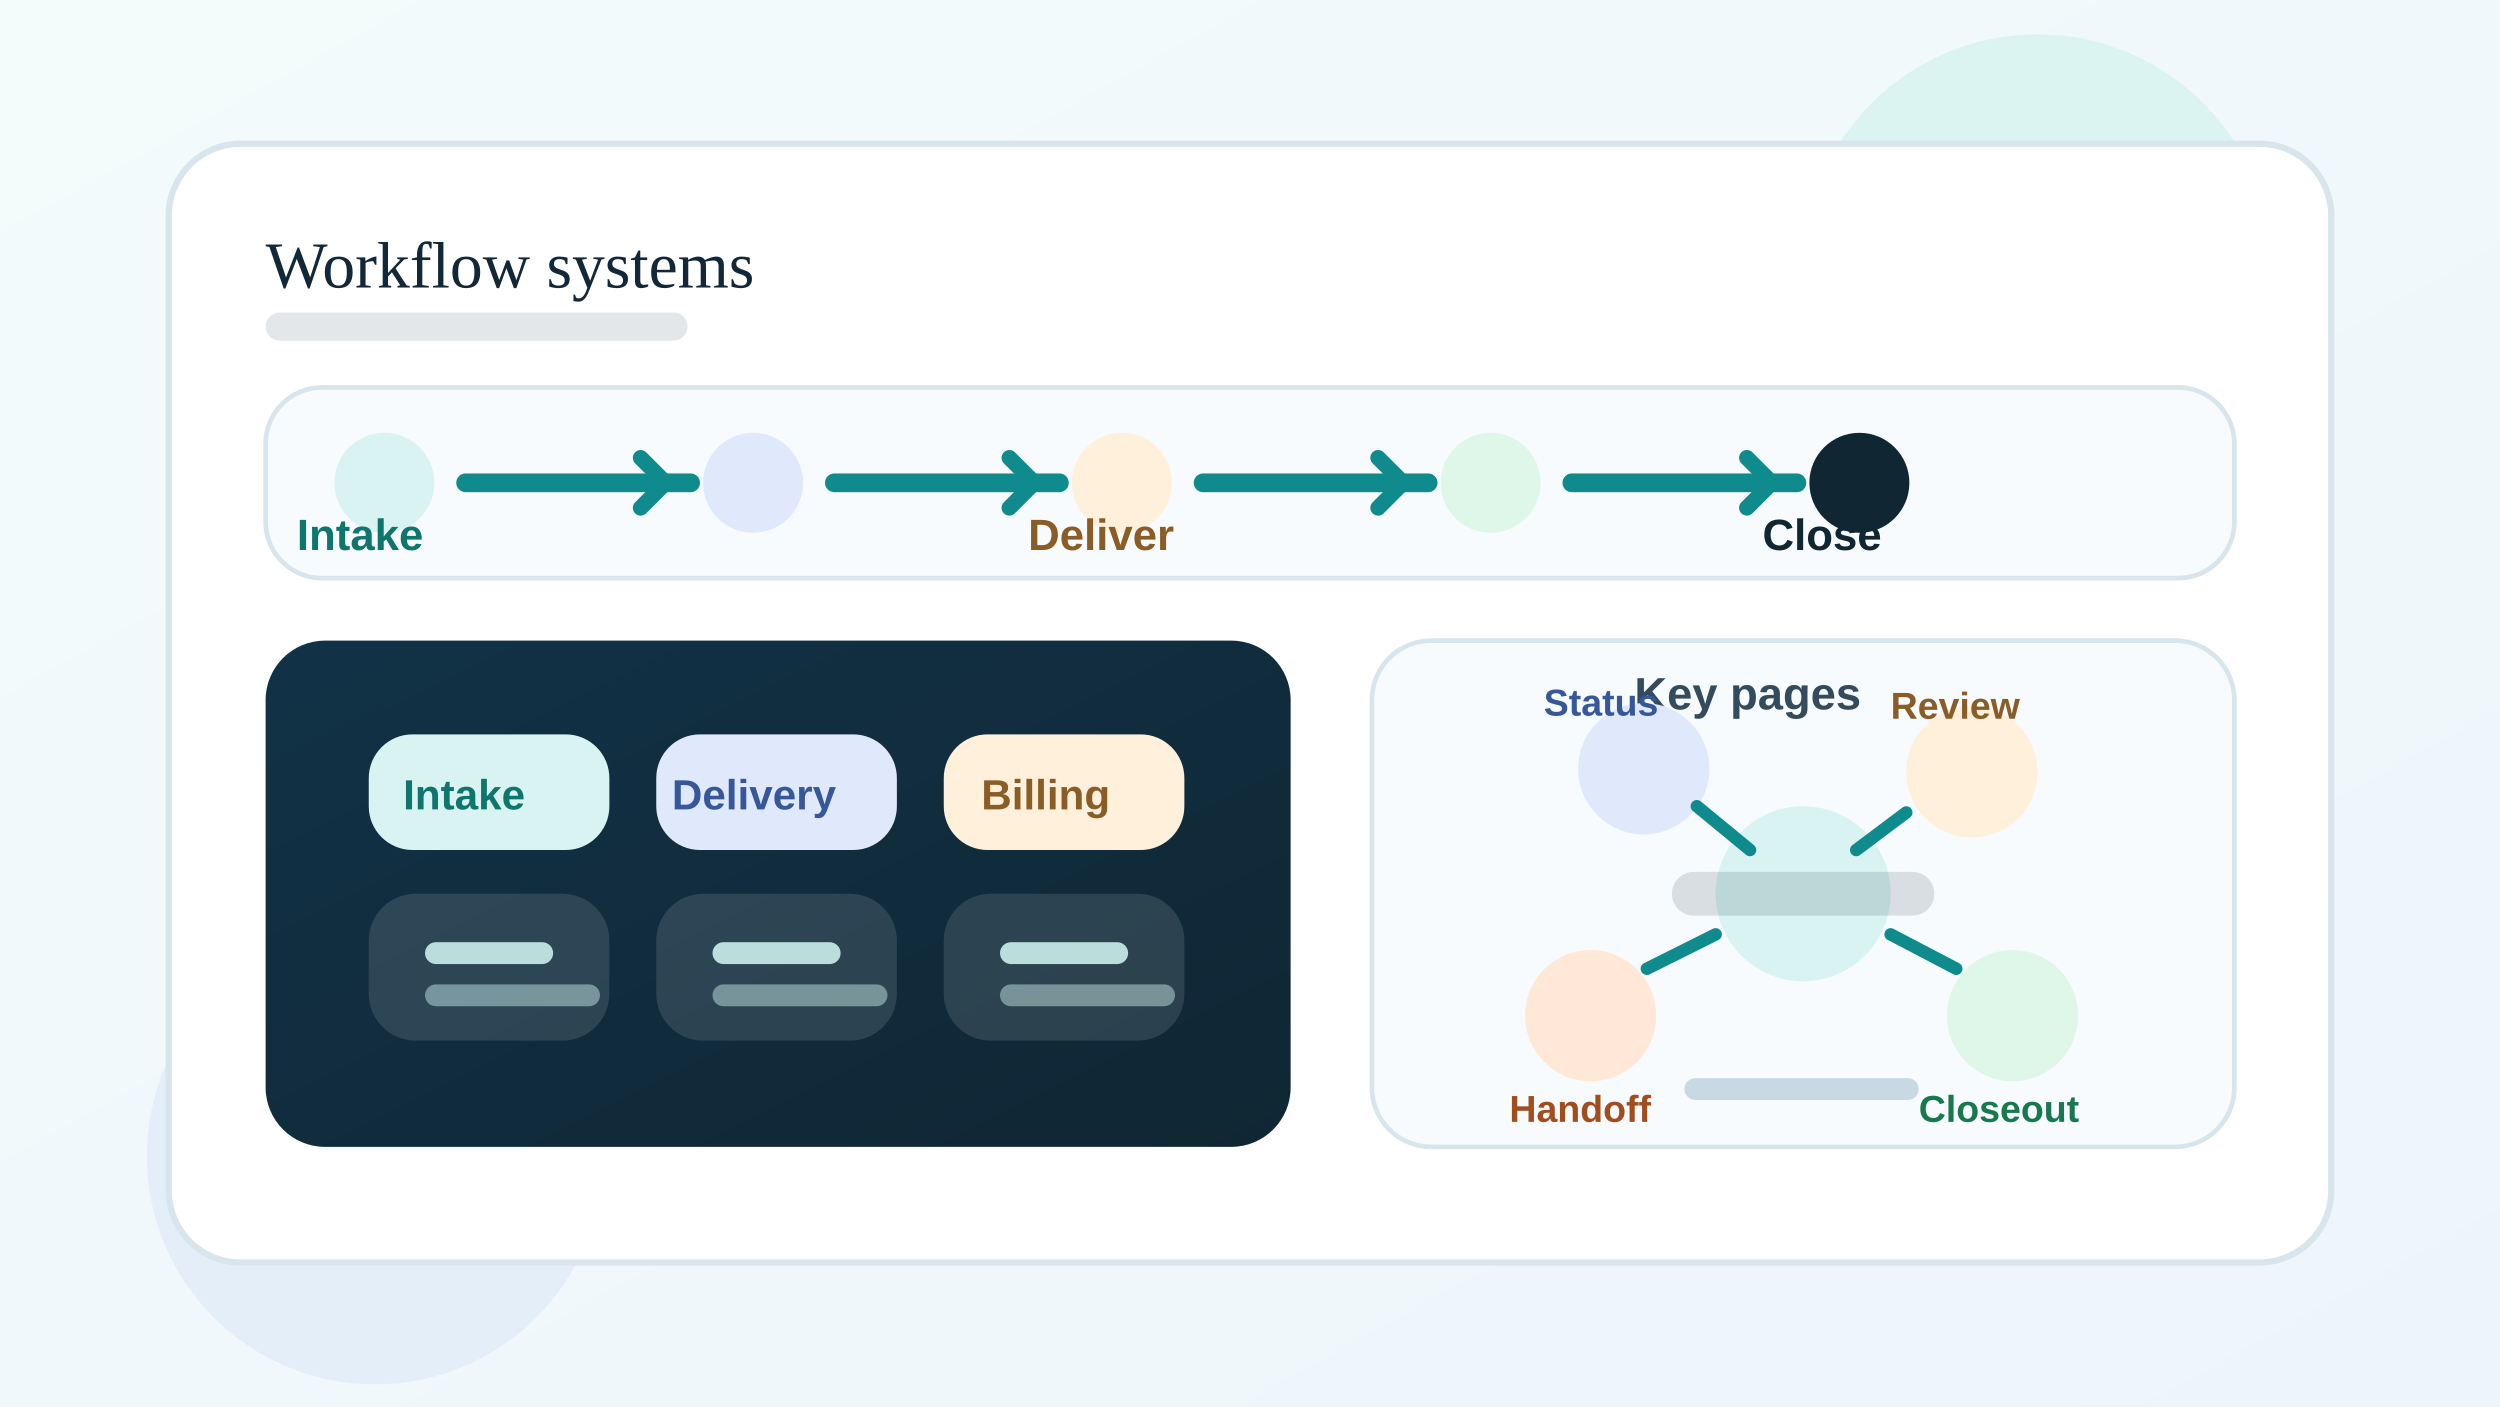
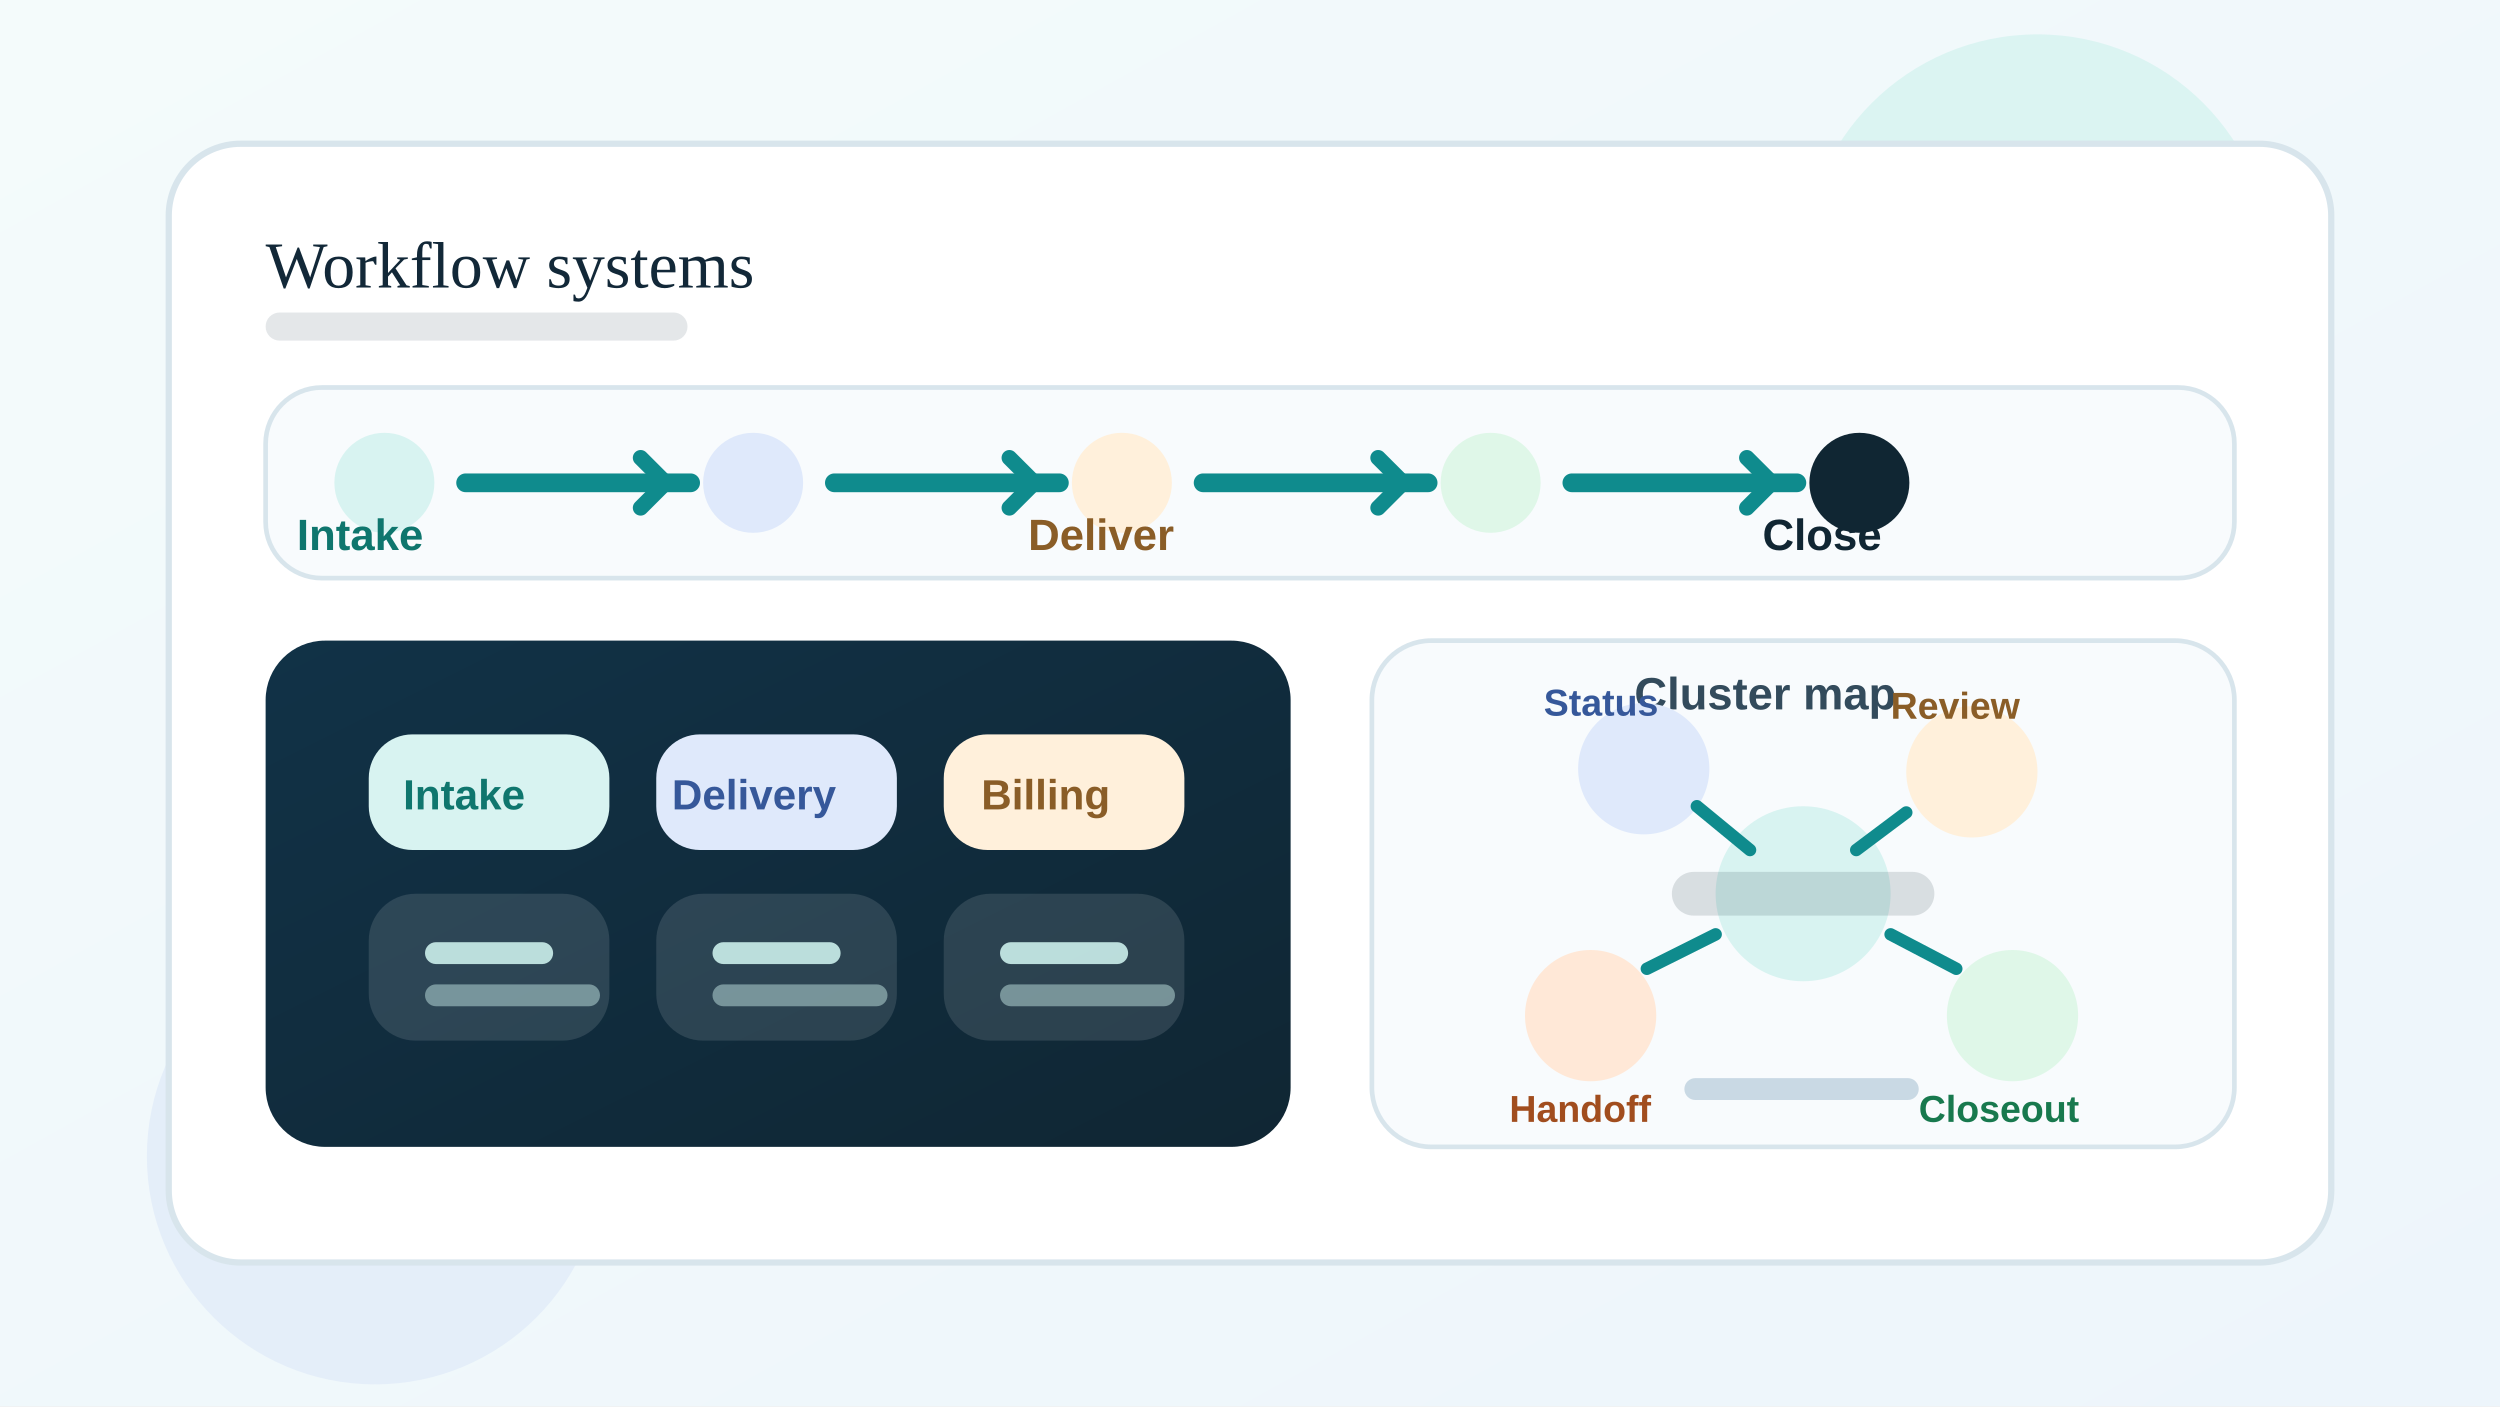
<svg xmlns="http://www.w3.org/2000/svg" viewBox="0 0 1600 900" role="img" aria-labelledby="title desc">
  <defs>
    <linearGradient id="hub-bg" x1="0%" y1="0%" x2="100%" y2="100%">
      <stop offset="0%" stop-color="#f4fbfb" />
      <stop offset="100%" stop-color="#edf5fb" />
    </linearGradient>
    <linearGradient id="hub-panel" x1="0%" y1="0%" x2="100%" y2="100%">
      <stop offset="0%" stop-color="#113247" />
      <stop offset="100%" stop-color="#102633" />
    </linearGradient>
  </defs>
  <rect width="1600" height="900" fill="url(#hub-bg)" />
  <circle cx="1304" cy="172" r="150" fill="#dbf4f2" />
  <circle cx="240" cy="740" r="146" fill="#e4eef9" />
  <rect x="108" y="92" width="1384" height="716" rx="46" fill="#ffffff" stroke="#d8e5ec" stroke-width="4" />
  <text x="170" y="184" font-family="Georgia, 'Times New Roman', serif" font-size="42" fill="#122838">Workflow systems</text>
  <rect x="170" y="200" width="270" height="18" rx="9" fill="#173042" opacity=".12" />
  <rect x="170" y="248" width="1260" height="122" rx="36" fill="#f8fbfd" stroke="#d8e5ec" stroke-width="3" />
  <path d="M298 309h144m92 0h144m92 0h144m92 0h144" stroke="#0f8b8d" stroke-width="12" stroke-linecap="round" />
  <circle cx="246" cy="309" r="32" fill="#d8f3f1" />
  <circle cx="482" cy="309" r="32" fill="#dfe9fb" />
  <circle cx="718" cy="309" r="32" fill="#fff0db" />
  <circle cx="954" cy="309" r="32" fill="#dff7e8" />
  <circle cx="1190" cy="309" r="32" fill="#102633" />
  <path d="M426 309l-16-16m16 16l-16 16M662 309l-16-16m16 16l-16 16M898 309l-16-16m16 16l-16 16M1134 309l-16-16m16 16l-16 16" stroke="#0f8b8d" stroke-width="10" stroke-linecap="round" stroke-linejoin="round" />
  <text x="190" y="352" font-family="Arial, sans-serif" font-size="28" font-weight="700" fill="#0f766e">Intake</text>
  <text x="658" y="352" font-family="Arial, sans-serif" font-size="28" font-weight="700" fill="#8a5d27">Deliver</text>
  <text x="1128" y="352" font-family="Arial, sans-serif" font-size="28" font-weight="700" fill="#102633">Close</text>
  <rect x="170" y="410" width="656" height="324" rx="38" fill="url(#hub-panel)" />
  <rect x="236" y="470" width="154" height="74" rx="28" fill="#d8f3f1" />
  <rect x="420" y="470" width="154" height="74" rx="28" fill="#dfe9fb" />
  <rect x="604" y="470" width="154" height="74" rx="28" fill="#fff0db" />
  <text x="258" y="518" font-family="Arial, sans-serif" font-size="27" font-weight="700" fill="#0f766e">Intake</text>
  <text x="430" y="518" font-family="Arial, sans-serif" font-size="27" font-weight="700" fill="#36589a">Delivery</text>
  <text x="628" y="518" font-family="Arial, sans-serif" font-size="27" font-weight="700" fill="#8a5d27">Billing</text>
  <rect x="236" y="572" width="154" height="94" rx="30" fill="#ffffff" opacity=".12" />
  <rect x="420" y="572" width="154" height="94" rx="30" fill="#ffffff" opacity=".12" />
  <rect x="604" y="572" width="154" height="94" rx="30" fill="#ffffff" opacity=".12" />
  <rect x="272" y="603" width="82" height="14" rx="7" fill="#d6faf5" opacity=".84" />
  <rect x="272" y="630" width="112" height="14" rx="7" fill="#d6faf5" opacity=".44" />
  <rect x="456" y="603" width="82" height="14" rx="7" fill="#d6faf5" opacity=".84" />
  <rect x="456" y="630" width="112" height="14" rx="7" fill="#d6faf5" opacity=".44" />
  <rect x="640" y="603" width="82" height="14" rx="7" fill="#d6faf5" opacity=".84" />
  <rect x="640" y="630" width="112" height="14" rx="7" fill="#d6faf5" opacity=".44" />
  <rect x="878" y="410" width="552" height="324" rx="38" fill="#f8fbfd" stroke="#d8e5ec" stroke-width="3" />
-   <text x="1046" y="454" font-family="Arial, sans-serif" font-size="29" font-weight="700" fill="#334b5c">Key pages</text>
+   <text x="1046" y="454" font-family="Arial, sans-serif" font-size="29" font-weight="700" fill="#334b5c">Cluster map</text>
  <circle cx="1154" cy="572" r="56" fill="#d8f3f1" />
  <circle cx="1052" cy="492" r="42" fill="#dfe9fb" />
  <circle cx="1262" cy="494" r="42" fill="#fff0db" />
  <circle cx="1018" cy="650" r="42" fill="#ffe8d7" />
  <circle cx="1288" cy="650" r="42" fill="#dff7e8" />
  <text x="988" y="458" font-family="Arial, sans-serif" font-size="24" font-weight="700" fill="#36589a">Status</text>
  <text x="1210" y="460" font-family="Arial, sans-serif" font-size="24" font-weight="700" fill="#8a5d27">Review</text>
  <text x="966" y="718" font-family="Arial, sans-serif" font-size="24" font-weight="700" fill="#a14d1e">Handoff</text>
  <text x="1228" y="718" font-family="Arial, sans-serif" font-size="24" font-weight="700" fill="#18794e">Closeout</text>
  <path d="M1086 516l34 28M1220 520l-32 24M1054 620l44-22M1252 620l-42-22" stroke="#0f8b8d" stroke-width="8" stroke-linecap="round" />
  <rect x="1070" y="558" width="168" height="28" rx="14" fill="#102633" opacity=".14" />
  <rect x="1078" y="690" width="150" height="14" rx="7" fill="#c9d9e4" />
</svg>
